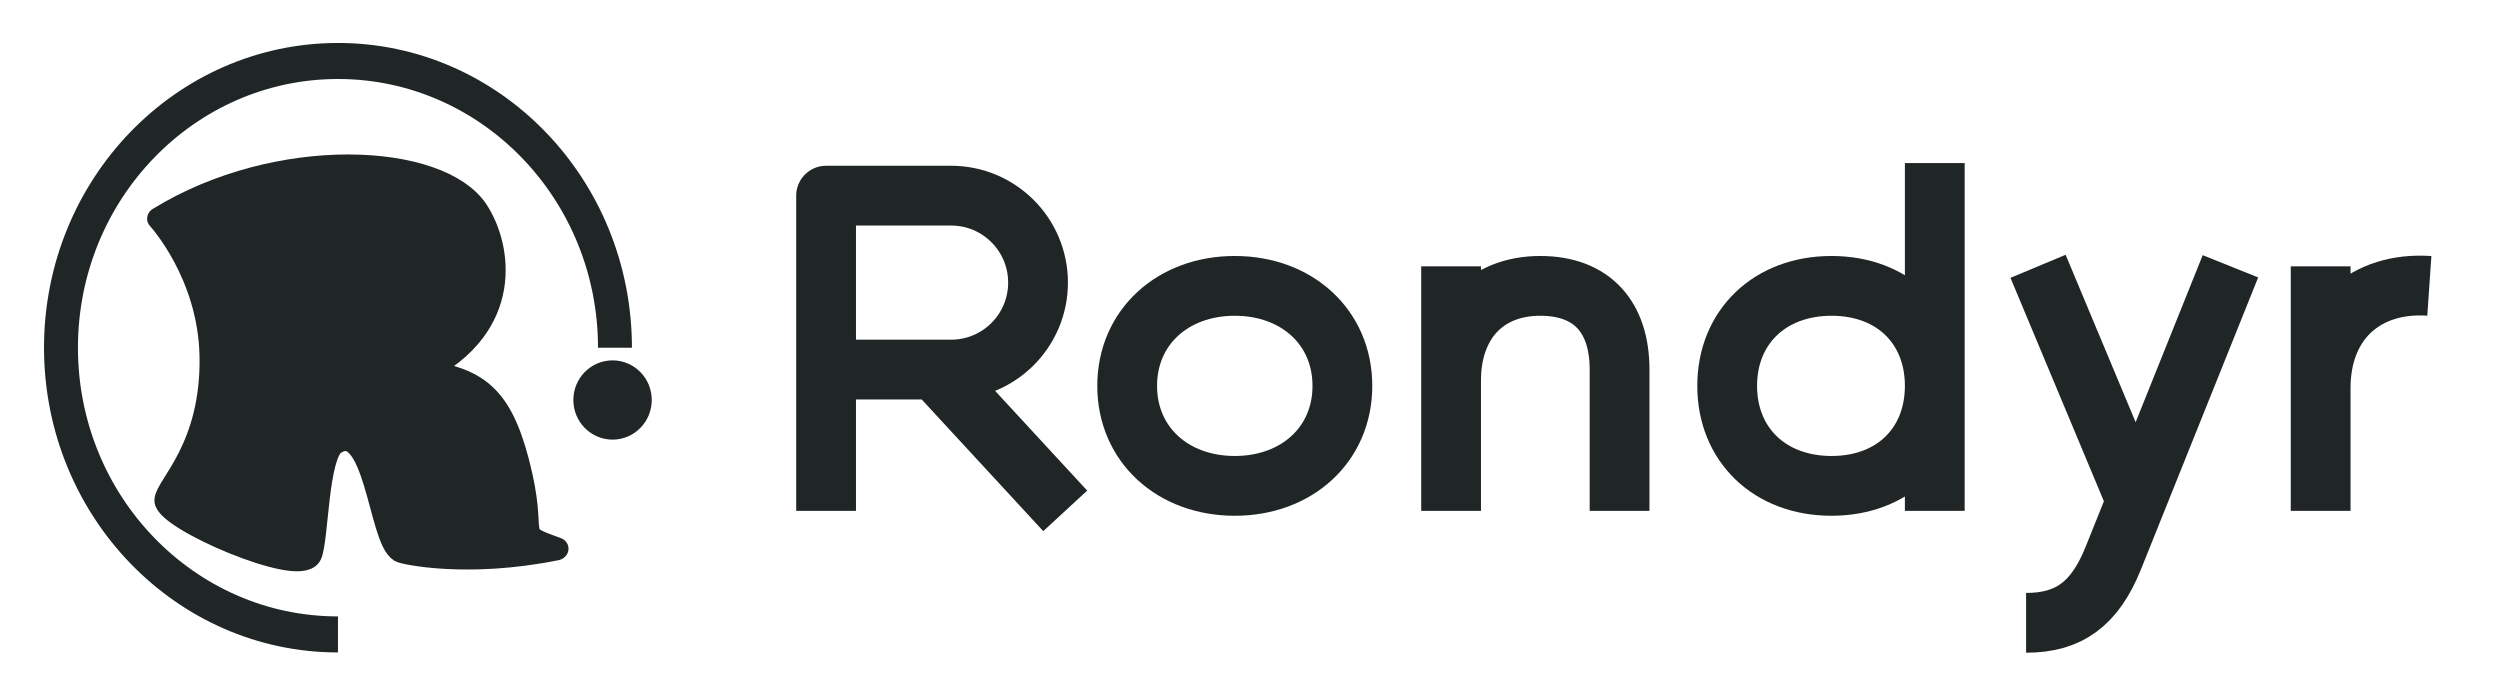
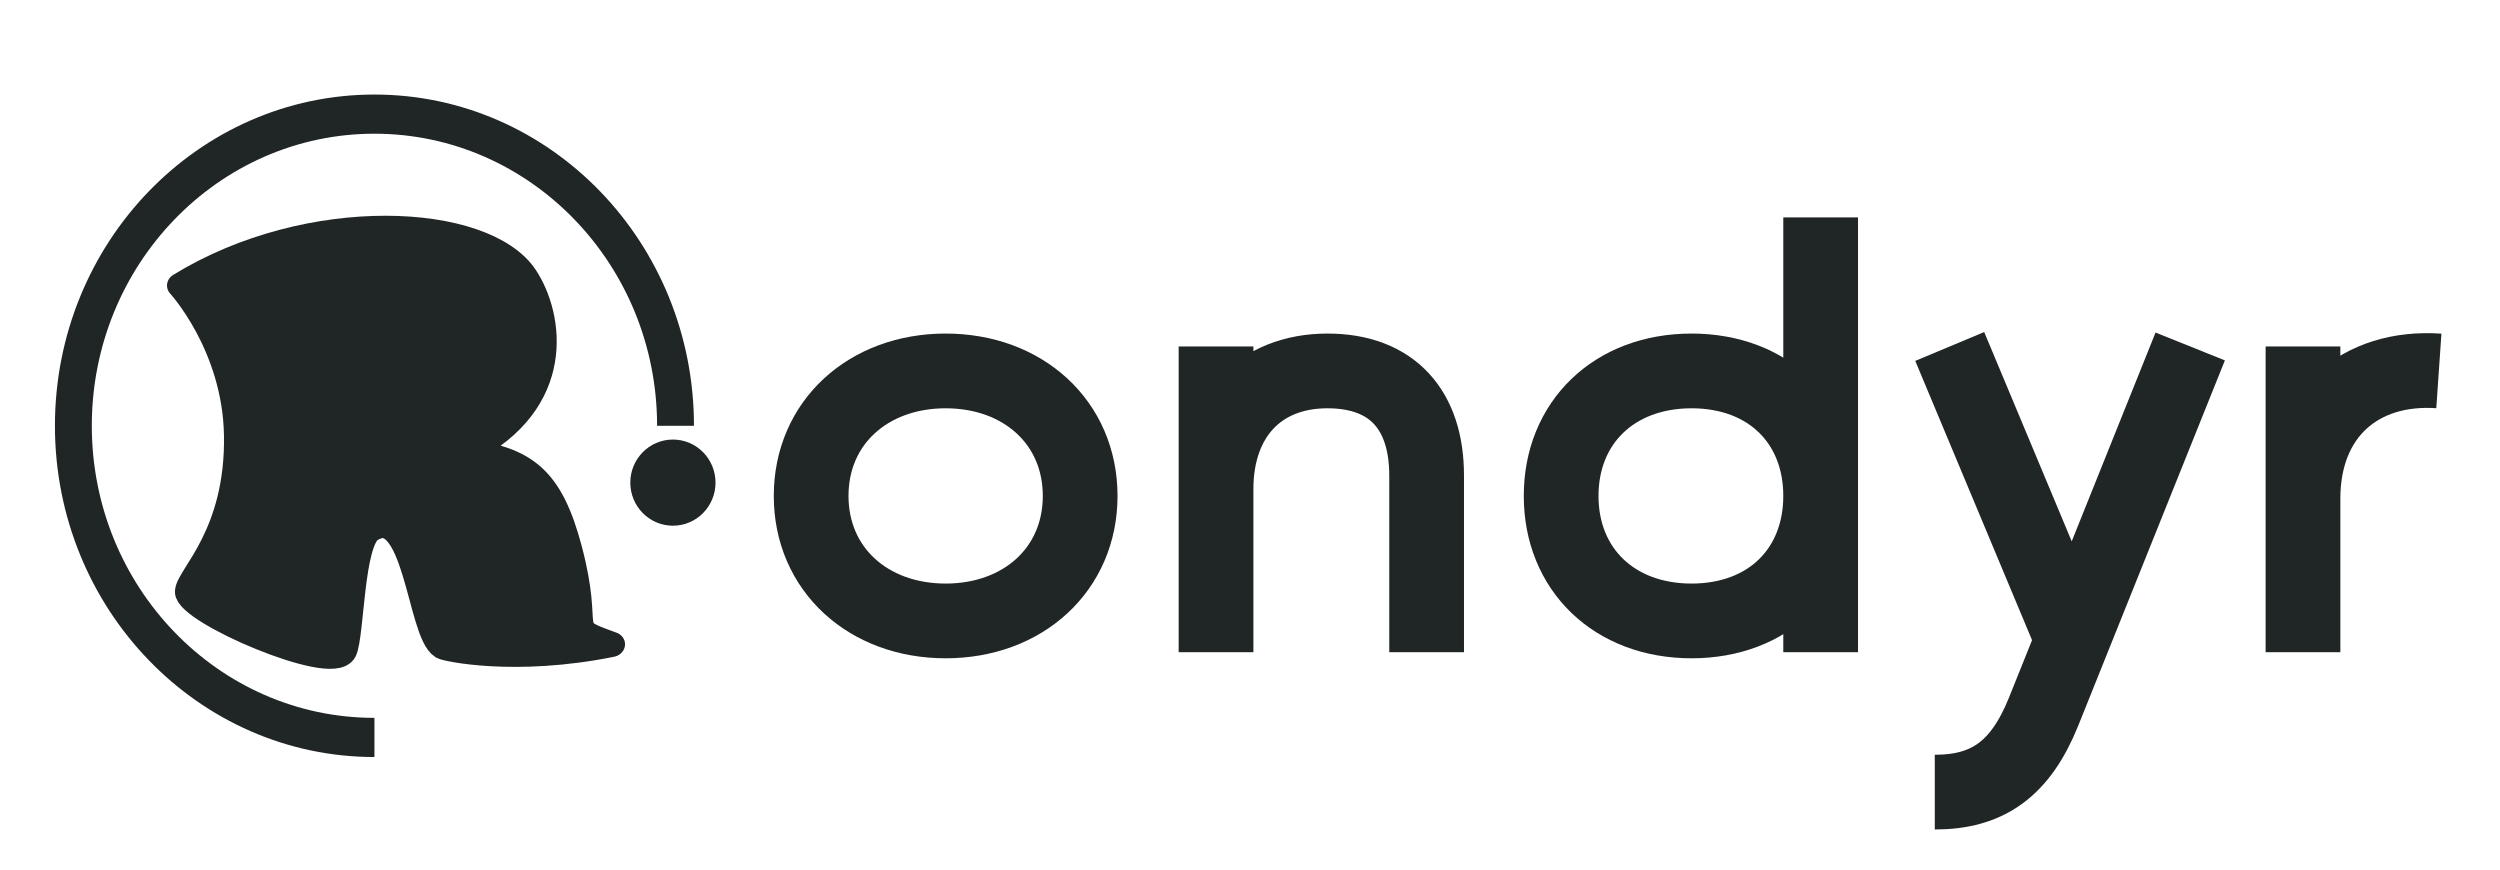
- <svg xmlns="http://www.w3.org/2000/svg" viewBox="0 0 230 64" role="img" aria-label="Rondyr">
+ <svg xmlns="http://www.w3.org/2000/svg" viewBox="0 0 184 64" role="img" aria-label="Rondyr">
  <style>
    @media (prefers-color-scheme: dark) {
      .rondyr-ink { color: #f2f0e9; }
    }
  </style>
  <g class="rondyr-ink" color="#202626">
-     <g transform="translate(4 4) scale(0.0322)" fill="currentColor" stroke="currentColor" stroke-linejoin="round">
+     <g transform="translate(4 7) scale(0.028)" fill="currentColor" stroke="currentColor" stroke-linejoin="round">
      <path d="M2191.425 1371.998C2191.425 1053.144 1925.833 794.276 1598.698 794.276C1271.563 794.276 1005.971 1053.144 1005.971 1371.998C1005.971 1690.851 1271.563 1949.72 1598.698 1949.72" fill="none" stroke-width="72.61" transform="matrix(1.335207 0 0 1.418007 -1293.179 -1076.288)" />
      <g stroke-linecap="round">
        <path d="m1247.945 1163.067c318.947-171.483 724.734-108.058 806.567 55.662 52.935 105.905 65.766 327.221-170.791 429.362 129.87 35.254 187.588 81.268 217.636 271.787 35.493 225.034-34.089 192.238 80.46 249.934-230.988 27.546-387.327-26.484-394.3-32.185-50.997-41.694-30.354-378.576-148.19-312.303-48.535 27.297-65.905 262.097-87.18 301.272-29.697 54.682-355.7-135.127-349.81-186.651 4.567-39.949 131.158-132.326 147.749-385.919 14.837-226.778-102.141-390.959-102.141-390.959z" stroke-width="64.09" transform="matrix(1.113218 -.099623 .092168 1.029913 -1164.525 -573.4339)" />
        <ellipse cx="1625.939" cy="1018.622" rx="62" ry="63.239" stroke-width="100" />
        <path d="m1645.082 1278.008c106.689 1.199-90.006-303.124-140.615-21.146-7.708 42.947 140.615 21.146 140.615 21.146z" fill="none" stroke-width="75.82" transform="matrix(.852618 -.458727 .401698 .74662 -952.023 502.2758)" />
      </g>
    </g>
-     <g transform="translate(-4 0)" fill="none" stroke="currentColor" stroke-width="5.5" stroke-linejoin="round">
-       <path d="M80 47V18h11.5a8 8 0 0 1 0 16H80m10 0 12 13" />
+     <g transform="translate(-48 1)" fill="none" stroke="currentColor" stroke-width="5.5" stroke-linejoin="round">
      <path d="M127.5 35.5c0 5.4-4.2 9.2-9.9 9.2s-9.9-3.8-9.9-9.2 4.2-9.2 9.9-9.2 9.9 3.8 9.9 9.2Z" />
      <path d="M137.5 47V24.5m0 10.5c0-5.3 3.2-8.7 8.2-8.7 4.8 0 7.3 2.9 7.3 7.7v13" />
      <path d="M182 15v32m0-11.5c0 5.4-3.8 9.2-9.5 9.2s-9.6-3.8-9.6-9.2 3.9-9.2 9.6-9.2 9.5 3.8 9.5 9.2Z" />
      <path d="m191.5 24.5 9.2 22m8.5-22-10.8 26.9c-1.7 4.2-4.1 5.9-8 5.9" />
      <path d="M217.5 47V24.5m0 11.2c0-6.2 4.2-9.8 10-9.4" />
    </g>
  </g>
</svg>
